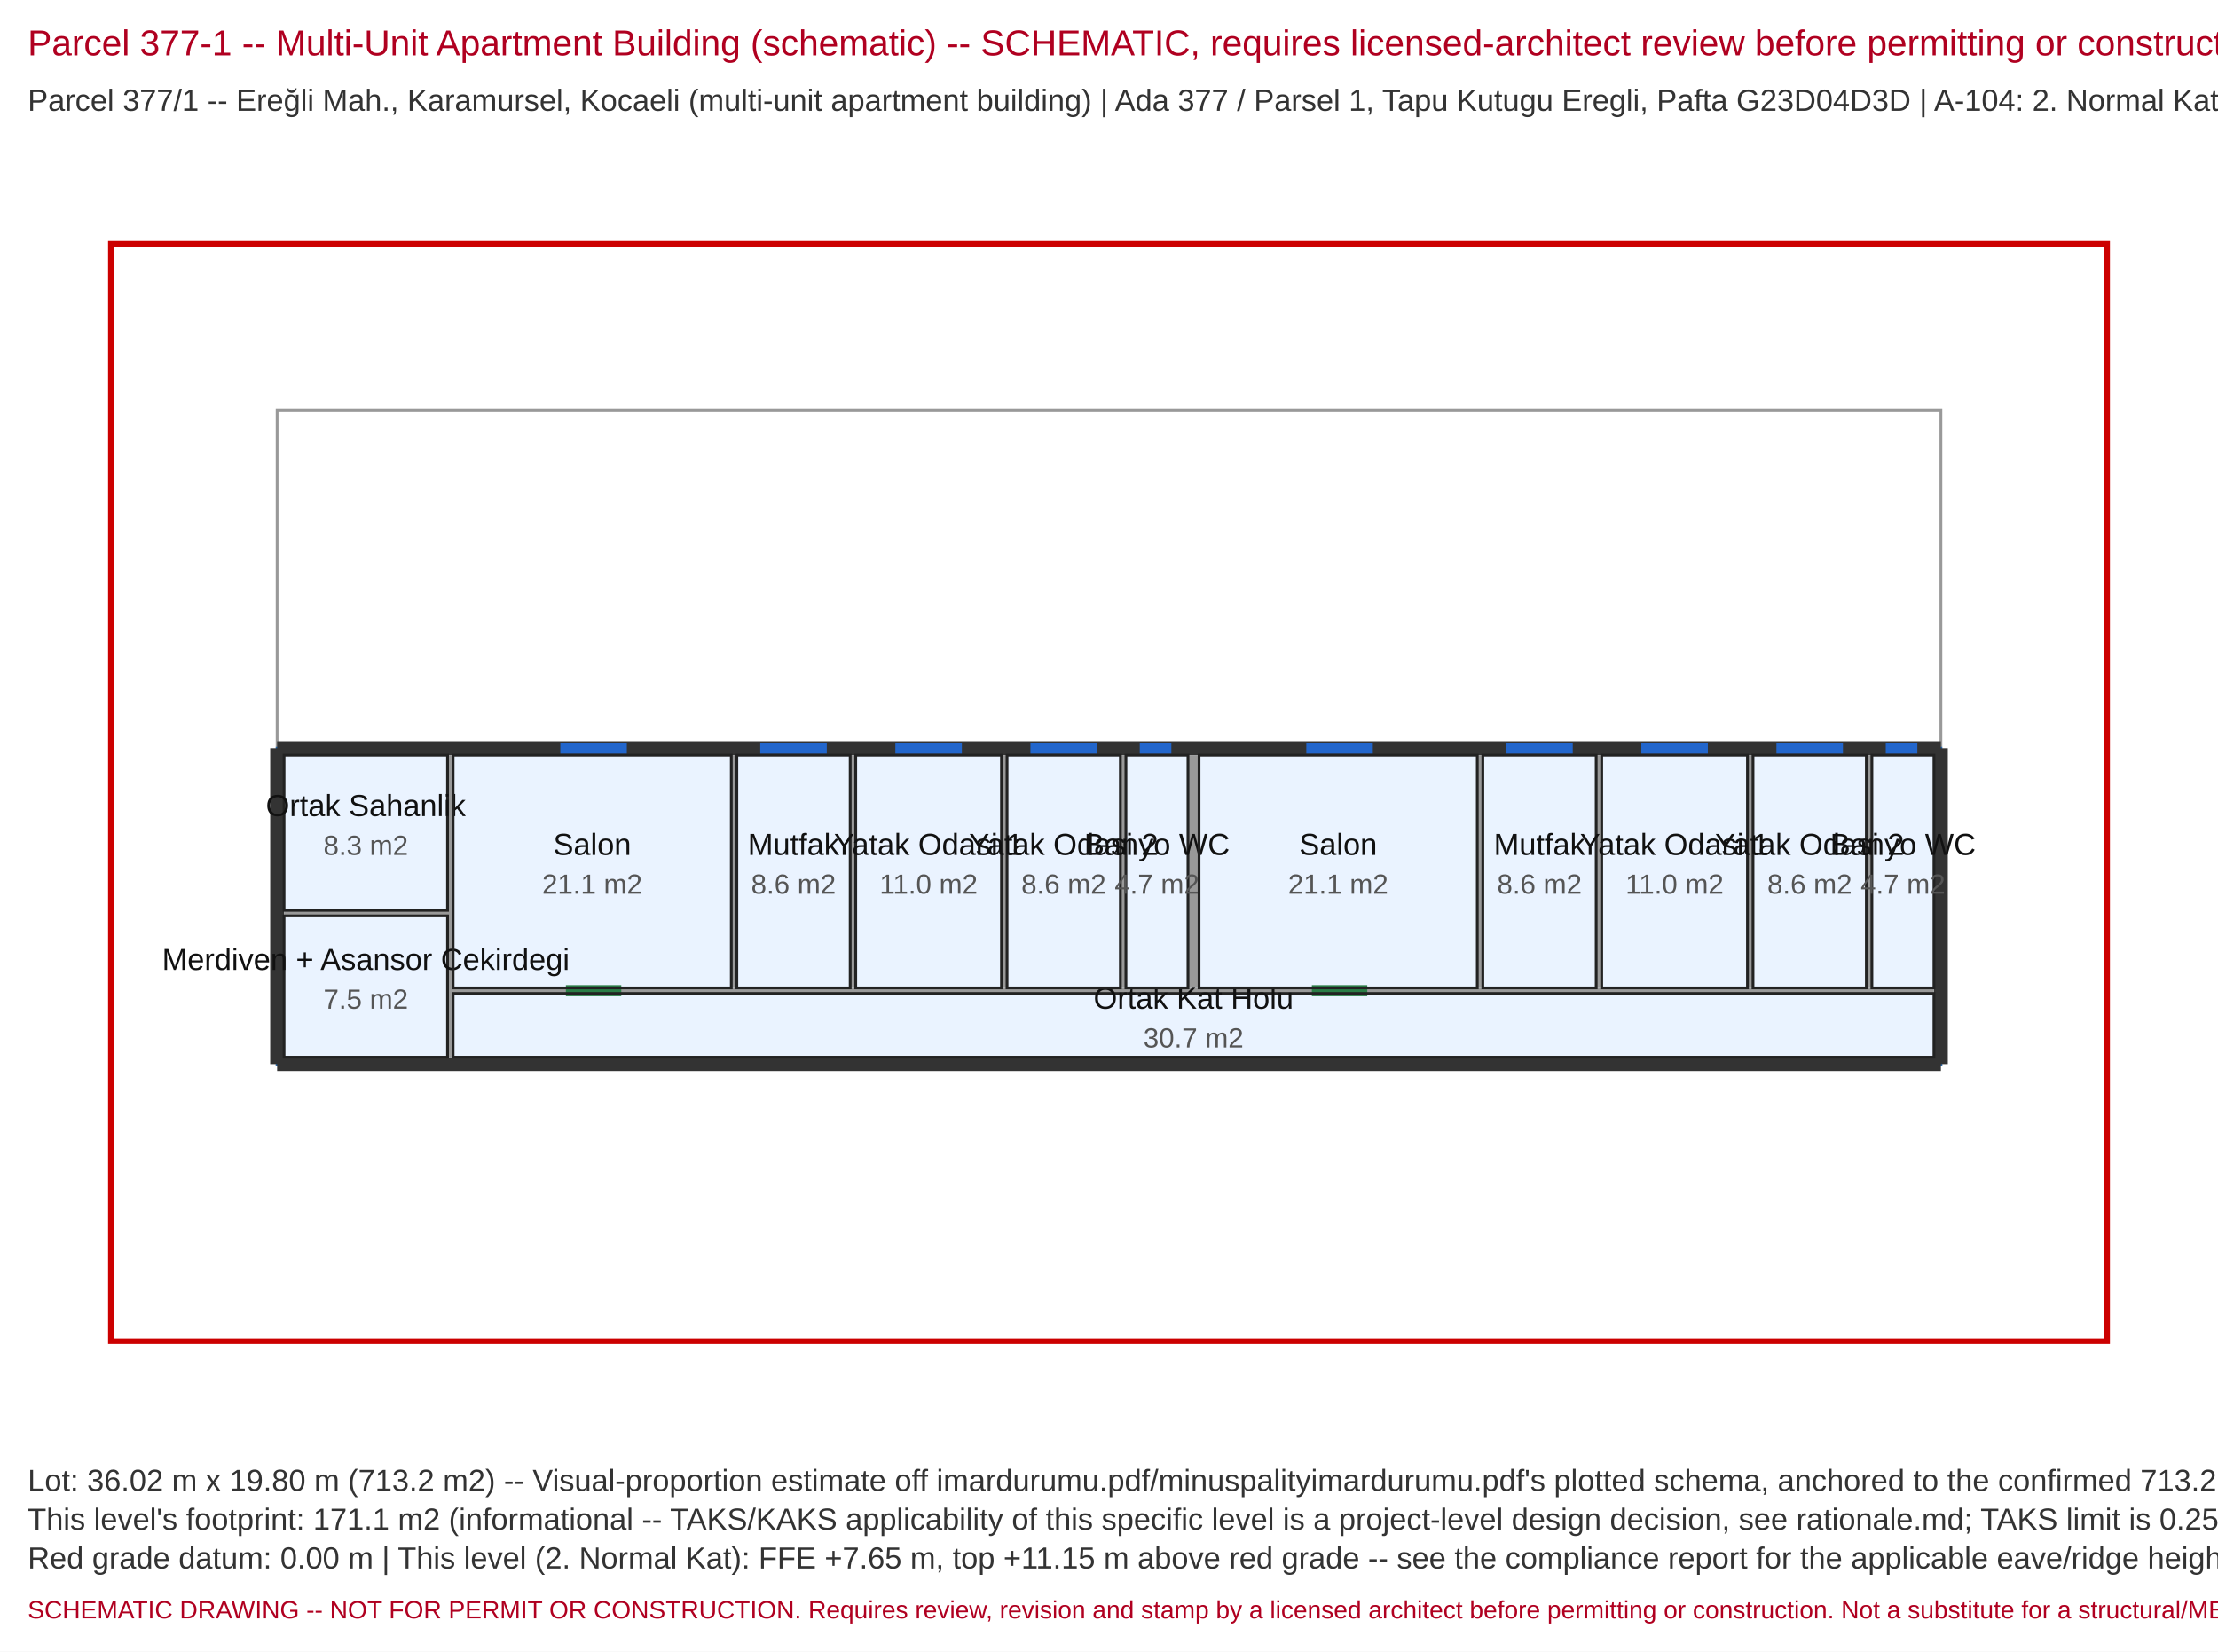
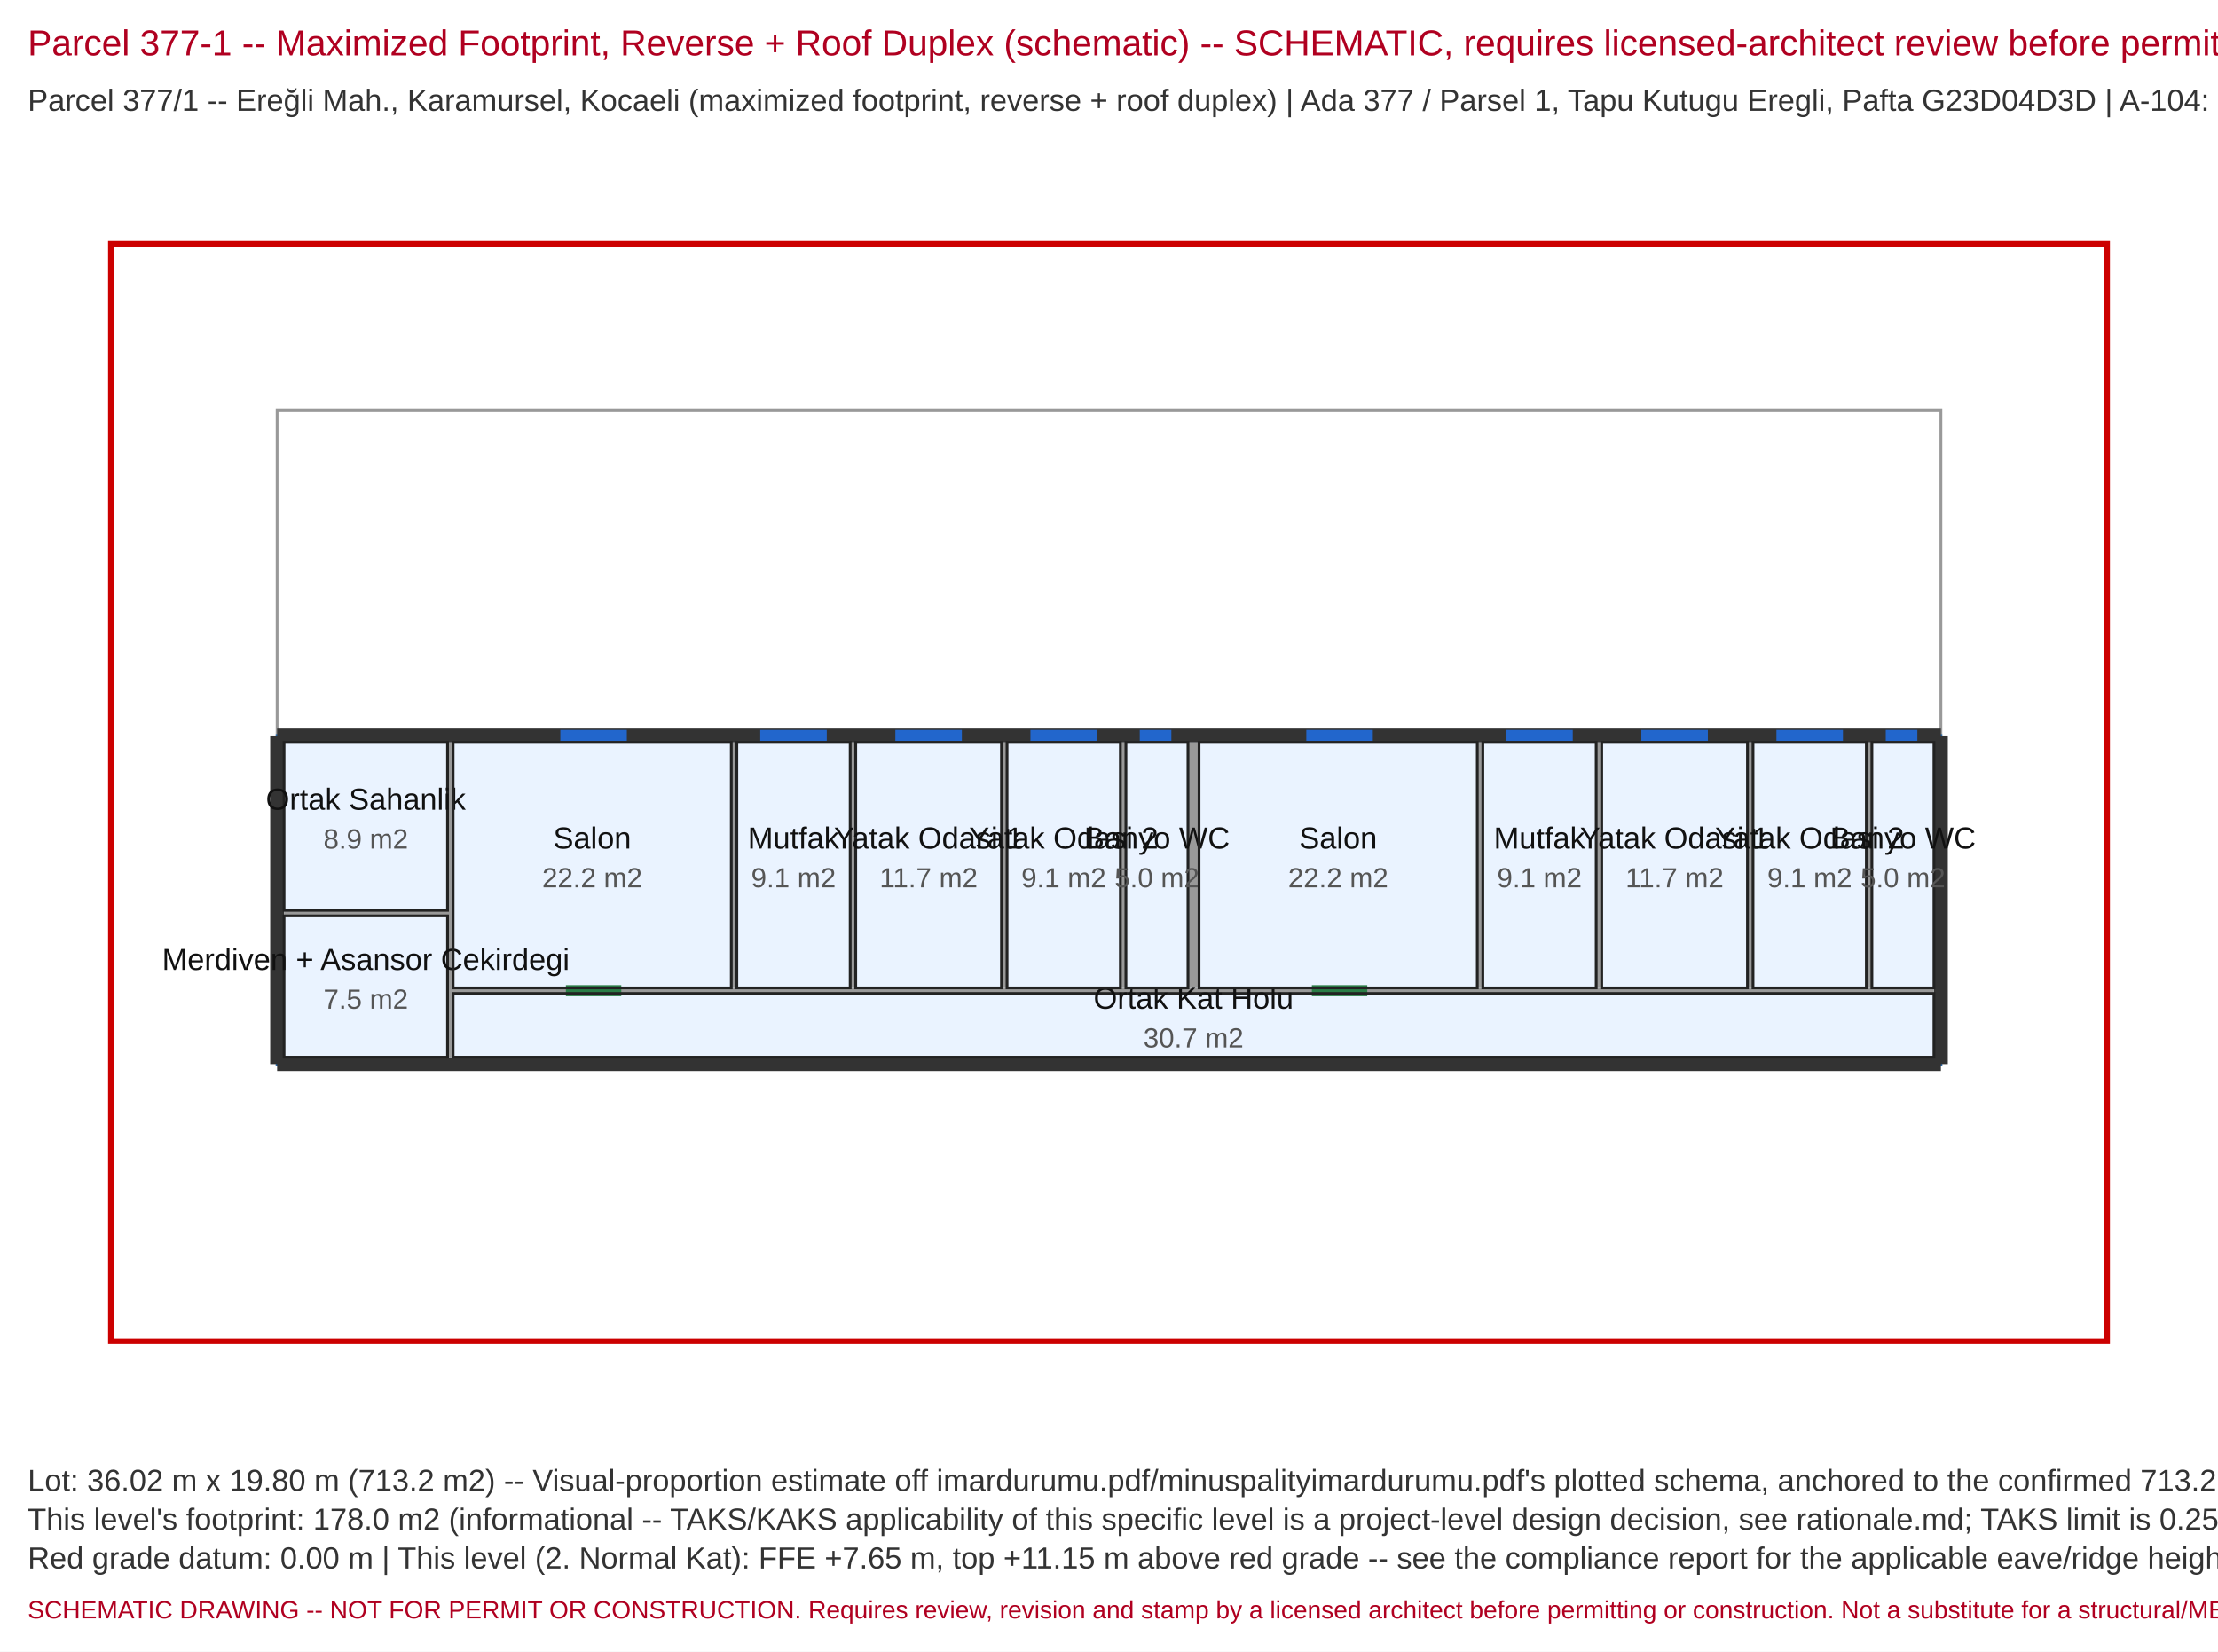
<svg xmlns="http://www.w3.org/2000/svg" baseProfile="full" height="596.0px" version="1.1" viewBox="0 0 800.4 596.0" width="800.4px">
  <defs />
  <rect fill="white" height="596.0" width="800.4" x="0" y="0" />
-   <text fill="#b00020" font-family="Arial" font-size="13px" x="10" y="20">Parcel 377-1 -- Multi-Unit Apartment Building (schematic) -- SCHEMATIC, requires licensed-architect review before permitting or construction</text>
-   <text fill="#333" font-family="Arial" font-size="11px" x="10" y="40">Parcel 377/1 -- Ereğli Mah., Karamursel, Kocaeli (multi-unit apartment building) | Ada 377 / Parsel 1, Tapu Kutugu Eregli, Pafta G23D04D3D | A-104: 2. Normal Kat Plani | 1:100 (schematic) | 2026-08-20</text>
+   <text fill="#b00020" font-family="Arial" font-size="13px" x="10" y="20">Parcel 377-1 -- Maximized Footprint, Reverse + Roof Duplex (schematic) -- SCHEMATIC, requires licensed-architect review before permitting or construction</text>
+   <text fill="#333" font-family="Arial" font-size="11px" x="10" y="40">Parcel 377/1 -- Ereğli Mah., Karamursel, Kocaeli (maximized footprint, reverse + roof duplex) | Ada 377 / Parsel 1, Tapu Kutugu Eregli, Pafta G23D04D3D | A-104: 2. Normal Kat Plani | 1:100 (schematic) | 2026-08-21</text>
  <polygon fill="none" points="40.0,484.0 760.4,484.0 760.4,88.0 40.0,88.0" stroke="#c00" stroke-width="2" />
  <polygon fill="none" points="100.0,384.0 700.4,384.0 700.4,148.0 100.0,148.0" stroke="#999" stroke-width="1" />
-   <polygon fill="#eaf3ff" points="100.0,384.0 700.4,384.0 700.4,270 100.0,270" stroke="#2266aa" stroke-width="1" />
+   <polygon fill="#eaf3ff" points="100.0,384.0 700.4,384.0 700.4,265.4 100.0,265.4" stroke="#2266aa" stroke-width="1" />
  <polygon fill="#333" points="100.0,381.5 700.4,381.5 700.4,386.5 100.0,386.5" stroke="none" />
-   <polygon fill="#333" points="697.9,384.0 697.9,270 702.9,270 702.9,384.0" stroke="none" />
-   <polygon fill="#333" points="700.4,272.5 100.0,272.5 100.0,267.5 700.4,267.5" stroke="none" />
-   <polygon fill="#333" points="102.5,270 102.5,384.0 97.5,384.0 97.5,270" stroke="none" />
-   <polygon fill="#999" points="161.5,381.5 161.5,272.5 163.5,272.5 163.5,381.5" stroke="none" />
+   <polygon fill="#333" points="697.9,384.0 697.9,265.4 702.9,265.4 702.9,384.0" stroke="none" />
+   <polygon fill="#333" points="700.4,267.9 100.0,267.9 100.0,262.9 700.4,262.9" stroke="none" />
+   <polygon fill="#333" points="102.5,265.4 102.5,384.0 97.5,384.0 97.5,265.4" stroke="none" />
+   <polygon fill="#999" points="161.5,381.5 161.5,267.9 163.5,267.9 163.5,381.5" stroke="none" />
  <polygon fill="#999" points="102.5,328.5 162.5,328.5 162.5,330.5 102.5,330.5" stroke="none" />
  <polygon fill="#999" points="162.5,356.5 697.9,356.5 697.9,358.5 162.5,358.5" stroke="none" />
-   <polygon fill="#999" points="428.7,356.5 428.7,272.5 432.7,272.5 432.7,356.5" stroke="none" />
-   <polygon fill="#999" points="263.9,356.5 263.9,272.5 265.9,272.5 265.9,356.5" stroke="none" />
-   <polygon fill="#999" points="306.8,356.5 306.8,272.5 308.8,272.5 308.8,356.5" stroke="none" />
-   <polygon fill="#999" points="361.4,356.5 361.4,272.5 363.4,272.5 363.4,356.5" stroke="none" />
-   <polygon fill="#999" points="404.3,356.5 404.3,272.5 406.3,272.5 406.3,356.5" stroke="none" />
-   <polygon fill="#999" points="533.1,356.5 533.1,272.5 535.1,272.5 535.1,356.5" stroke="none" />
-   <polygon fill="#999" points="576.0,356.5 576.0,272.5 578.0,272.5 578.0,356.5" stroke="none" />
-   <polygon fill="#999" points="630.6,356.5 630.6,272.5 632.6,272.5 632.6,356.5" stroke="none" />
-   <polygon fill="#999" points="673.5,356.5 673.5,272.5 675.5,272.5 675.5,356.5" stroke="none" />
-   <line stroke="#2266cc" stroke-width="4" x1="226.2" x2="202.2" y1="270" y2="270" />
-   <line stroke="#2266cc" stroke-width="4" x1="298.35" x2="274.35" y1="270" y2="270" />
-   <line stroke="#2266cc" stroke-width="4" x1="347.1" x2="323.1" y1="270" y2="270" />
-   <line stroke="#2266cc" stroke-width="4" x1="395.85" x2="371.85" y1="270" y2="270" />
-   <line stroke="#2266cc" stroke-width="4" x1="422.7" x2="411.3" y1="270" y2="270" />
-   <line stroke="#2266cc" stroke-width="4" x1="495.4" x2="471.4" y1="270" y2="270" />
-   <line stroke="#2266cc" stroke-width="4" x1="567.55" x2="543.55" y1="270" y2="270" />
-   <line stroke="#2266cc" stroke-width="4" x1="616.3" x2="592.3" y1="270" y2="270" />
-   <line stroke="#2266cc" stroke-width="4" x1="665.05" x2="641.05" y1="270" y2="270" />
-   <line stroke="#2266cc" stroke-width="4" x1="691.9" x2="680.5" y1="270" y2="270" />
+   <polygon fill="#999" points="428.7,356.5 428.7,267.9 432.7,267.9 432.7,356.5" stroke="none" />
+   <polygon fill="#999" points="263.9,356.5 263.9,267.9 265.9,267.9 265.9,356.5" stroke="none" />
+   <polygon fill="#999" points="306.8,356.5 306.8,267.9 308.8,267.9 308.8,356.5" stroke="none" />
+   <polygon fill="#999" points="361.4,356.5 361.4,267.9 363.4,267.9 363.4,356.5" stroke="none" />
+   <polygon fill="#999" points="404.3,356.5 404.3,267.9 406.3,267.9 406.3,356.5" stroke="none" />
+   <polygon fill="#999" points="533.1,356.5 533.1,267.9 535.1,267.9 535.1,356.5" stroke="none" />
+   <polygon fill="#999" points="576.0,356.5 576.0,267.9 578.0,267.9 578.0,356.5" stroke="none" />
+   <polygon fill="#999" points="630.6,356.5 630.6,267.9 632.6,267.9 632.6,356.5" stroke="none" />
+   <polygon fill="#999" points="673.5,356.5 673.5,267.9 675.5,267.9 675.5,356.5" stroke="none" />
+   <line stroke="#2266cc" stroke-width="4" x1="226.2" x2="202.2" y1="265.4" y2="265.4" />
+   <line stroke="#2266cc" stroke-width="4" x1="298.35" x2="274.35" y1="265.4" y2="265.4" />
+   <line stroke="#2266cc" stroke-width="4" x1="347.1" x2="323.1" y1="265.4" y2="265.4" />
+   <line stroke="#2266cc" stroke-width="4" x1="395.85" x2="371.85" y1="265.4" y2="265.4" />
+   <line stroke="#2266cc" stroke-width="4" x1="422.7" x2="411.3" y1="265.4" y2="265.4" />
+   <line stroke="#2266cc" stroke-width="4" x1="495.4" x2="471.4" y1="265.4" y2="265.4" />
+   <line stroke="#2266cc" stroke-width="4" x1="567.55" x2="543.55" y1="265.4" y2="265.4" />
+   <line stroke="#2266cc" stroke-width="4" x1="616.3" x2="592.3" y1="265.4" y2="265.4" />
+   <line stroke="#2266cc" stroke-width="4" x1="665.05" x2="641.05" y1="265.4" y2="265.4" />
+   <line stroke="#2266cc" stroke-width="4" x1="691.9" x2="680.5" y1="265.4" y2="265.4" />
  <line stroke="#2a7d46" stroke-width="4" x1="204.2" x2="224.2" y1="357.5" y2="357.5" />
  <line stroke="#2a7d46" stroke-width="4" x1="473.4" x2="493.4" y1="357.5" y2="357.5" />
-   <polygon fill="none" points="102.5,328.5 161.5,328.5 161.5,272.5 102.5,272.5" stroke="#222" stroke-width="1" />
-   <text fill="#111" font-family="Arial" font-size="11px" text-anchor="middle" x="132.0" y="294.5">Ortak Sahanlik</text>
-   <text fill="#555" font-family="Arial" font-size="10px" text-anchor="middle" x="132.0" y="308.5">8.3 m2</text>
+   <polygon fill="none" points="102.5,328.5 161.5,328.5 161.5,267.9 102.5,267.9" stroke="#222" stroke-width="1" />
+   <text fill="#111" font-family="Arial" font-size="11px" text-anchor="middle" x="132.0" y="292.2">Ortak Sahanlik</text>
+   <text fill="#555" font-family="Arial" font-size="10px" text-anchor="middle" x="132.0" y="306.2">8.9 m2</text>
  <polygon fill="none" points="102.5,381.5 161.5,381.5 161.5,330.5 102.5,330.5" stroke="#222" stroke-width="1" />
  <text fill="#111" font-family="Arial" font-size="11px" text-anchor="middle" x="132.0" y="350.0">Merdiven + Asansor Cekirdegi</text>
  <text fill="#555" font-family="Arial" font-size="10px" text-anchor="middle" x="132.0" y="364.0">7.5 m2</text>
  <polygon fill="none" points="163.5,381.5 697.9,381.5 697.9,358.5 163.5,358.5" stroke="#222" stroke-width="1" />
  <text fill="#111" font-family="Arial" font-size="11px" text-anchor="middle" x="430.7" y="364.0">Ortak Kat Holu</text>
  <text fill="#555" font-family="Arial" font-size="10px" text-anchor="middle" x="430.7" y="378.0">30.7 m2</text>
-   <polygon fill="none" points="163.5,356.5 263.9,356.5 263.9,272.5 163.5,272.5" stroke="#222" stroke-width="1" />
-   <text fill="#111" font-family="Arial" font-size="11px" text-anchor="middle" x="213.7" y="308.5">Salon</text>
-   <text fill="#555" font-family="Arial" font-size="10px" text-anchor="middle" x="213.7" y="322.5">21.1 m2</text>
-   <polygon fill="none" points="265.9,356.5 306.8,356.5 306.8,272.5 265.9,272.5" stroke="#222" stroke-width="1" />
-   <text fill="#111" font-family="Arial" font-size="11px" text-anchor="middle" x="286.35" y="308.5">Mutfak</text>
-   <text fill="#555" font-family="Arial" font-size="10px" text-anchor="middle" x="286.35" y="322.5">8.6 m2</text>
-   <polygon fill="none" points="308.8,356.5 361.4,356.5 361.4,272.5 308.8,272.5" stroke="#222" stroke-width="1" />
-   <text fill="#111" font-family="Arial" font-size="11px" text-anchor="middle" x="335.1" y="308.5">Yatak Odasi 1</text>
-   <text fill="#555" font-family="Arial" font-size="10px" text-anchor="middle" x="335.1" y="322.5">11.0 m2</text>
-   <polygon fill="none" points="363.4,356.5 404.3,356.5 404.3,272.5 363.4,272.5" stroke="#222" stroke-width="1" />
-   <text fill="#111" font-family="Arial" font-size="11px" text-anchor="middle" x="383.85" y="308.5">Yatak Odasi 2</text>
-   <text fill="#555" font-family="Arial" font-size="10px" text-anchor="middle" x="383.85" y="322.5">8.6 m2</text>
-   <polygon fill="none" points="406.3,356.5 428.7,356.5 428.7,272.5 406.3,272.5" stroke="#222" stroke-width="1" />
-   <text fill="#111" font-family="Arial" font-size="11px" text-anchor="middle" x="417.5" y="308.5">Banyo WC</text>
-   <text fill="#555" font-family="Arial" font-size="10px" text-anchor="middle" x="417.5" y="322.5">4.7 m2</text>
-   <polygon fill="none" points="432.7,356.5 533.1,356.5 533.1,272.5 432.7,272.5" stroke="#222" stroke-width="1" />
-   <text fill="#111" font-family="Arial" font-size="11px" text-anchor="middle" x="482.9" y="308.5">Salon</text>
-   <text fill="#555" font-family="Arial" font-size="10px" text-anchor="middle" x="482.9" y="322.5">21.1 m2</text>
-   <polygon fill="none" points="535.1,356.5 576.0,356.5 576.0,272.5 535.1,272.5" stroke="#222" stroke-width="1" />
-   <text fill="#111" font-family="Arial" font-size="11px" text-anchor="middle" x="555.55" y="308.5">Mutfak</text>
-   <text fill="#555" font-family="Arial" font-size="10px" text-anchor="middle" x="555.55" y="322.5">8.6 m2</text>
-   <polygon fill="none" points="578.0,356.5 630.6,356.5 630.6,272.5 578.0,272.5" stroke="#222" stroke-width="1" />
-   <text fill="#111" font-family="Arial" font-size="11px" text-anchor="middle" x="604.3" y="308.5">Yatak Odasi 1</text>
-   <text fill="#555" font-family="Arial" font-size="10px" text-anchor="middle" x="604.3" y="322.5">11.0 m2</text>
-   <polygon fill="none" points="632.6,356.5 673.5,356.5 673.5,272.5 632.6,272.5" stroke="#222" stroke-width="1" />
-   <text fill="#111" font-family="Arial" font-size="11px" text-anchor="middle" x="653.05" y="308.5">Yatak Odasi 2</text>
-   <text fill="#555" font-family="Arial" font-size="10px" text-anchor="middle" x="653.05" y="322.5">8.6 m2</text>
-   <polygon fill="none" points="675.5,356.5 697.9,356.5 697.9,272.5 675.5,272.5" stroke="#222" stroke-width="1" />
-   <text fill="#111" font-family="Arial" font-size="11px" text-anchor="middle" x="686.7" y="308.5">Banyo WC</text>
-   <text fill="#555" font-family="Arial" font-size="10px" text-anchor="middle" x="686.7" y="322.5">4.7 m2</text>
+   <polygon fill="none" points="163.5,356.5 263.9,356.5 263.9,267.9 163.5,267.9" stroke="#222" stroke-width="1" />
+   <text fill="#111" font-family="Arial" font-size="11px" text-anchor="middle" x="213.7" y="306.2">Salon</text>
+   <text fill="#555" font-family="Arial" font-size="10px" text-anchor="middle" x="213.7" y="320.2">22.2 m2</text>
+   <polygon fill="none" points="265.9,356.5 306.8,356.5 306.8,267.9 265.9,267.9" stroke="#222" stroke-width="1" />
+   <text fill="#111" font-family="Arial" font-size="11px" text-anchor="middle" x="286.35" y="306.2">Mutfak</text>
+   <text fill="#555" font-family="Arial" font-size="10px" text-anchor="middle" x="286.35" y="320.2">9.1 m2</text>
+   <polygon fill="none" points="308.8,356.5 361.4,356.5 361.4,267.9 308.8,267.9" stroke="#222" stroke-width="1" />
+   <text fill="#111" font-family="Arial" font-size="11px" text-anchor="middle" x="335.1" y="306.2">Yatak Odasi 1</text>
+   <text fill="#555" font-family="Arial" font-size="10px" text-anchor="middle" x="335.1" y="320.2">11.7 m2</text>
+   <polygon fill="none" points="363.4,356.5 404.3,356.5 404.3,267.9 363.4,267.9" stroke="#222" stroke-width="1" />
+   <text fill="#111" font-family="Arial" font-size="11px" text-anchor="middle" x="383.85" y="306.2">Yatak Odasi 2</text>
+   <text fill="#555" font-family="Arial" font-size="10px" text-anchor="middle" x="383.85" y="320.2">9.1 m2</text>
+   <polygon fill="none" points="406.3,356.5 428.7,356.5 428.7,267.9 406.3,267.9" stroke="#222" stroke-width="1" />
+   <text fill="#111" font-family="Arial" font-size="11px" text-anchor="middle" x="417.5" y="306.2">Banyo WC</text>
+   <text fill="#555" font-family="Arial" font-size="10px" text-anchor="middle" x="417.5" y="320.2">5.0 m2</text>
+   <polygon fill="none" points="432.7,356.5 533.1,356.5 533.1,267.9 432.7,267.9" stroke="#222" stroke-width="1" />
+   <text fill="#111" font-family="Arial" font-size="11px" text-anchor="middle" x="482.9" y="306.2">Salon</text>
+   <text fill="#555" font-family="Arial" font-size="10px" text-anchor="middle" x="482.9" y="320.2">22.2 m2</text>
+   <polygon fill="none" points="535.1,356.5 576.0,356.5 576.0,267.9 535.1,267.9" stroke="#222" stroke-width="1" />
+   <text fill="#111" font-family="Arial" font-size="11px" text-anchor="middle" x="555.55" y="306.2">Mutfak</text>
+   <text fill="#555" font-family="Arial" font-size="10px" text-anchor="middle" x="555.55" y="320.2">9.1 m2</text>
+   <polygon fill="none" points="578.0,356.5 630.6,356.5 630.6,267.9 578.0,267.9" stroke="#222" stroke-width="1" />
+   <text fill="#111" font-family="Arial" font-size="11px" text-anchor="middle" x="604.3" y="306.2">Yatak Odasi 1</text>
+   <text fill="#555" font-family="Arial" font-size="10px" text-anchor="middle" x="604.3" y="320.2">11.7 m2</text>
+   <polygon fill="none" points="632.6,356.5 673.5,356.5 673.5,267.9 632.6,267.9" stroke="#222" stroke-width="1" />
+   <text fill="#111" font-family="Arial" font-size="11px" text-anchor="middle" x="653.05" y="306.2">Yatak Odasi 2</text>
+   <text fill="#555" font-family="Arial" font-size="10px" text-anchor="middle" x="653.05" y="320.2">9.1 m2</text>
+   <polygon fill="none" points="675.5,356.5 697.9,356.5 697.9,267.9 675.5,267.9" stroke="#222" stroke-width="1" />
+   <text fill="#111" font-family="Arial" font-size="11px" text-anchor="middle" x="686.7" y="306.2">Banyo WC</text>
+   <text fill="#555" font-family="Arial" font-size="10px" text-anchor="middle" x="686.7" y="320.2">5.0 m2</text>
  <text fill="#333" font-family="Arial" font-size="11px" x="10" y="538.0">Lot: 36.02 m x 19.80 m (713.2 m2) -- Visual-proportion estimate off imardurumu.pdf/minuspalityimardurumu.pdf's plotted schema, anchored to the confirmed 713.26 m2 area -- not a surveyed dimension (see rationale.md).</text>
-   <text fill="#333" font-family="Arial" font-size="11px" x="10" y="552.0">This level's footprint: 171.1 m2 (informational -- TAKS/KAKS applicability of this specific level is a project-level design decision, see rationale.md; TAKS limit is 0.25) -- imardurumu.pdf / minuspalityimardurumu.pdf (TAKS/KAKS/setbacks/Kat Adedi); rear setback via Planli Alanlar Imar Yonetmeligi Madde 23(1)(c); max_height re-derived from plan notes item 4.2.4 + ground_floor_elevation, see rationale.md Section 1.</text>
+   <text fill="#333" font-family="Arial" font-size="11px" x="10" y="552.0">This level's footprint: 178.0 m2 (informational -- TAKS/KAKS applicability of this specific level is a project-level design decision, see rationale.md; TAKS limit is 0.25) -- imardurumu.pdf / minuspalityimardurumu.pdf (TAKS/KAKS/setbacks/Kat Adedi); rear setback via Planli Alanlar Imar Yonetmeligi Madde 23(1)(c); max_height re-derived from plan notes item 4.2.4 + ground_floor_elevation, see rationale.md.</text>
  <text fill="#333" font-family="Arial" font-size="11px" x="10" y="566.0">Red grade datum: 0.00 m | This level (2. Normal Kat): FFE +7.65 m, top +11.15 m above red grade -- see the compliance report for the applicable eave/ridge height check, not a raw comparison against zoning.max_height on this sheet.</text>
  <text fill="#b00020" font-family="Arial" font-size="9px" x="10" y="584.0">SCHEMATIC DRAWING -- NOT FOR PERMIT OR CONSTRUCTION. Requires review, revision and stamp by a licensed architect before permitting or construction. Not a substitute for a structural/MEP engineer's calculations. No governmental review or approval implied or granted by this drawing.</text>
</svg>
